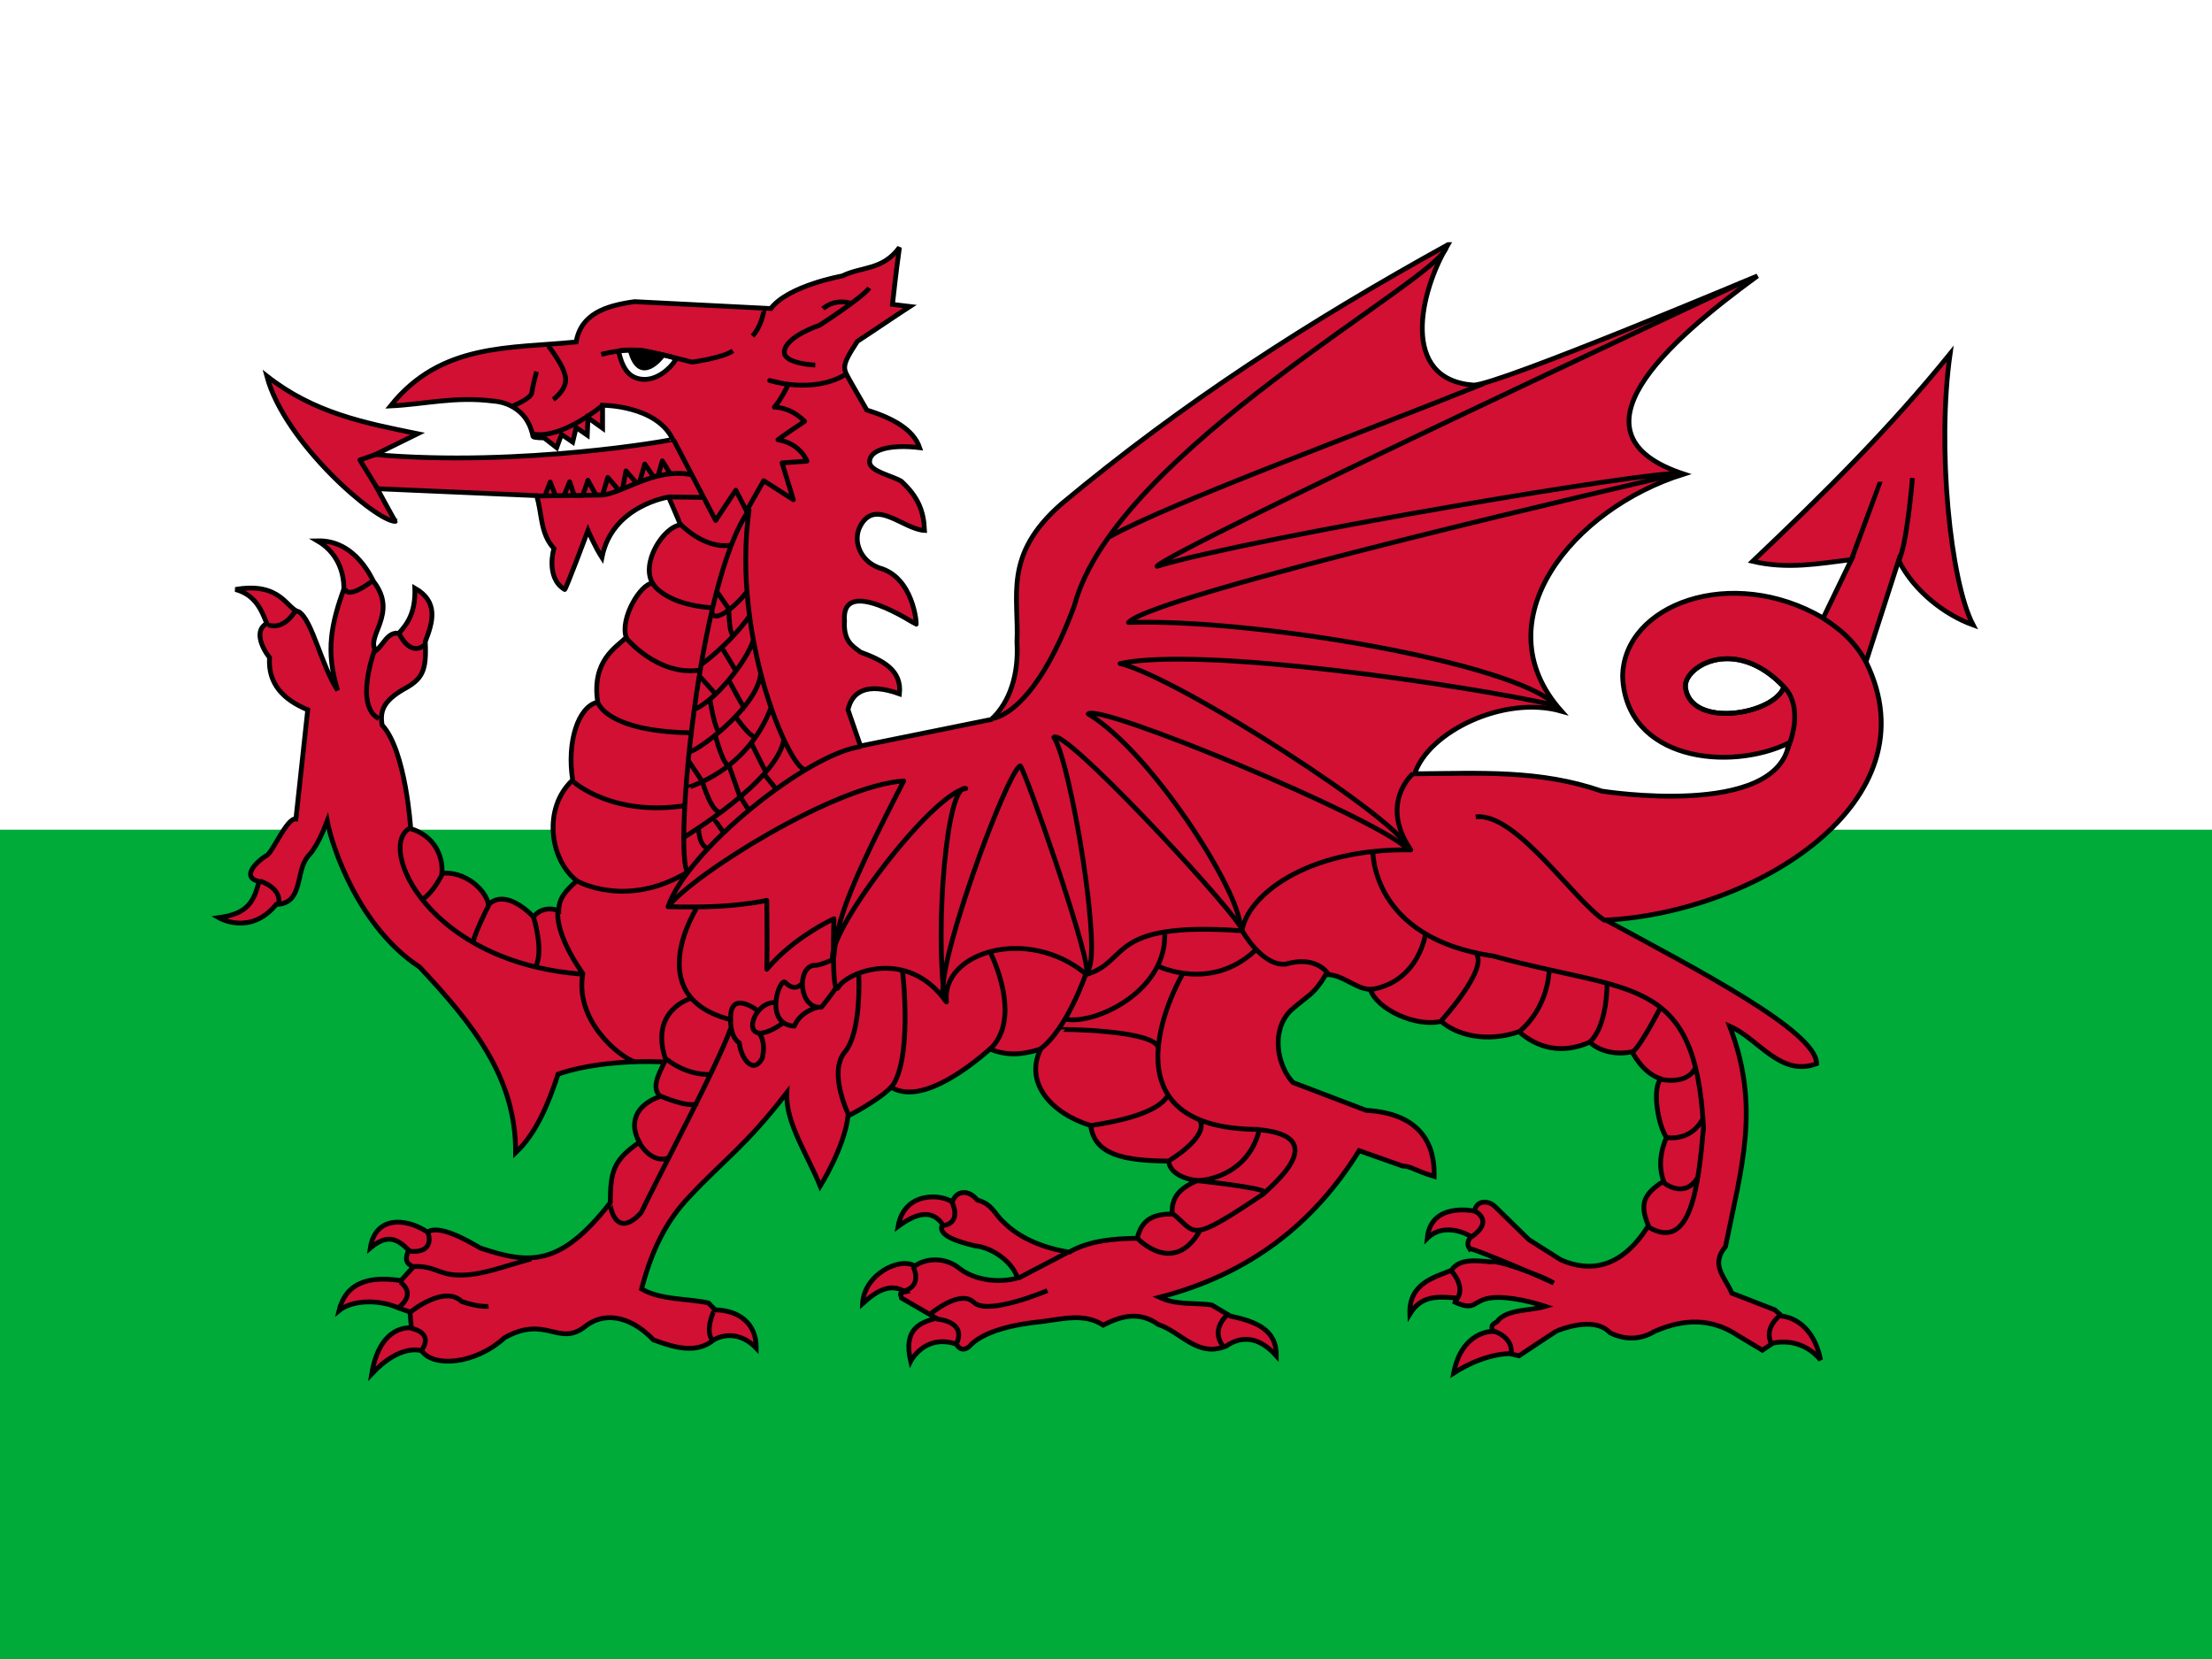
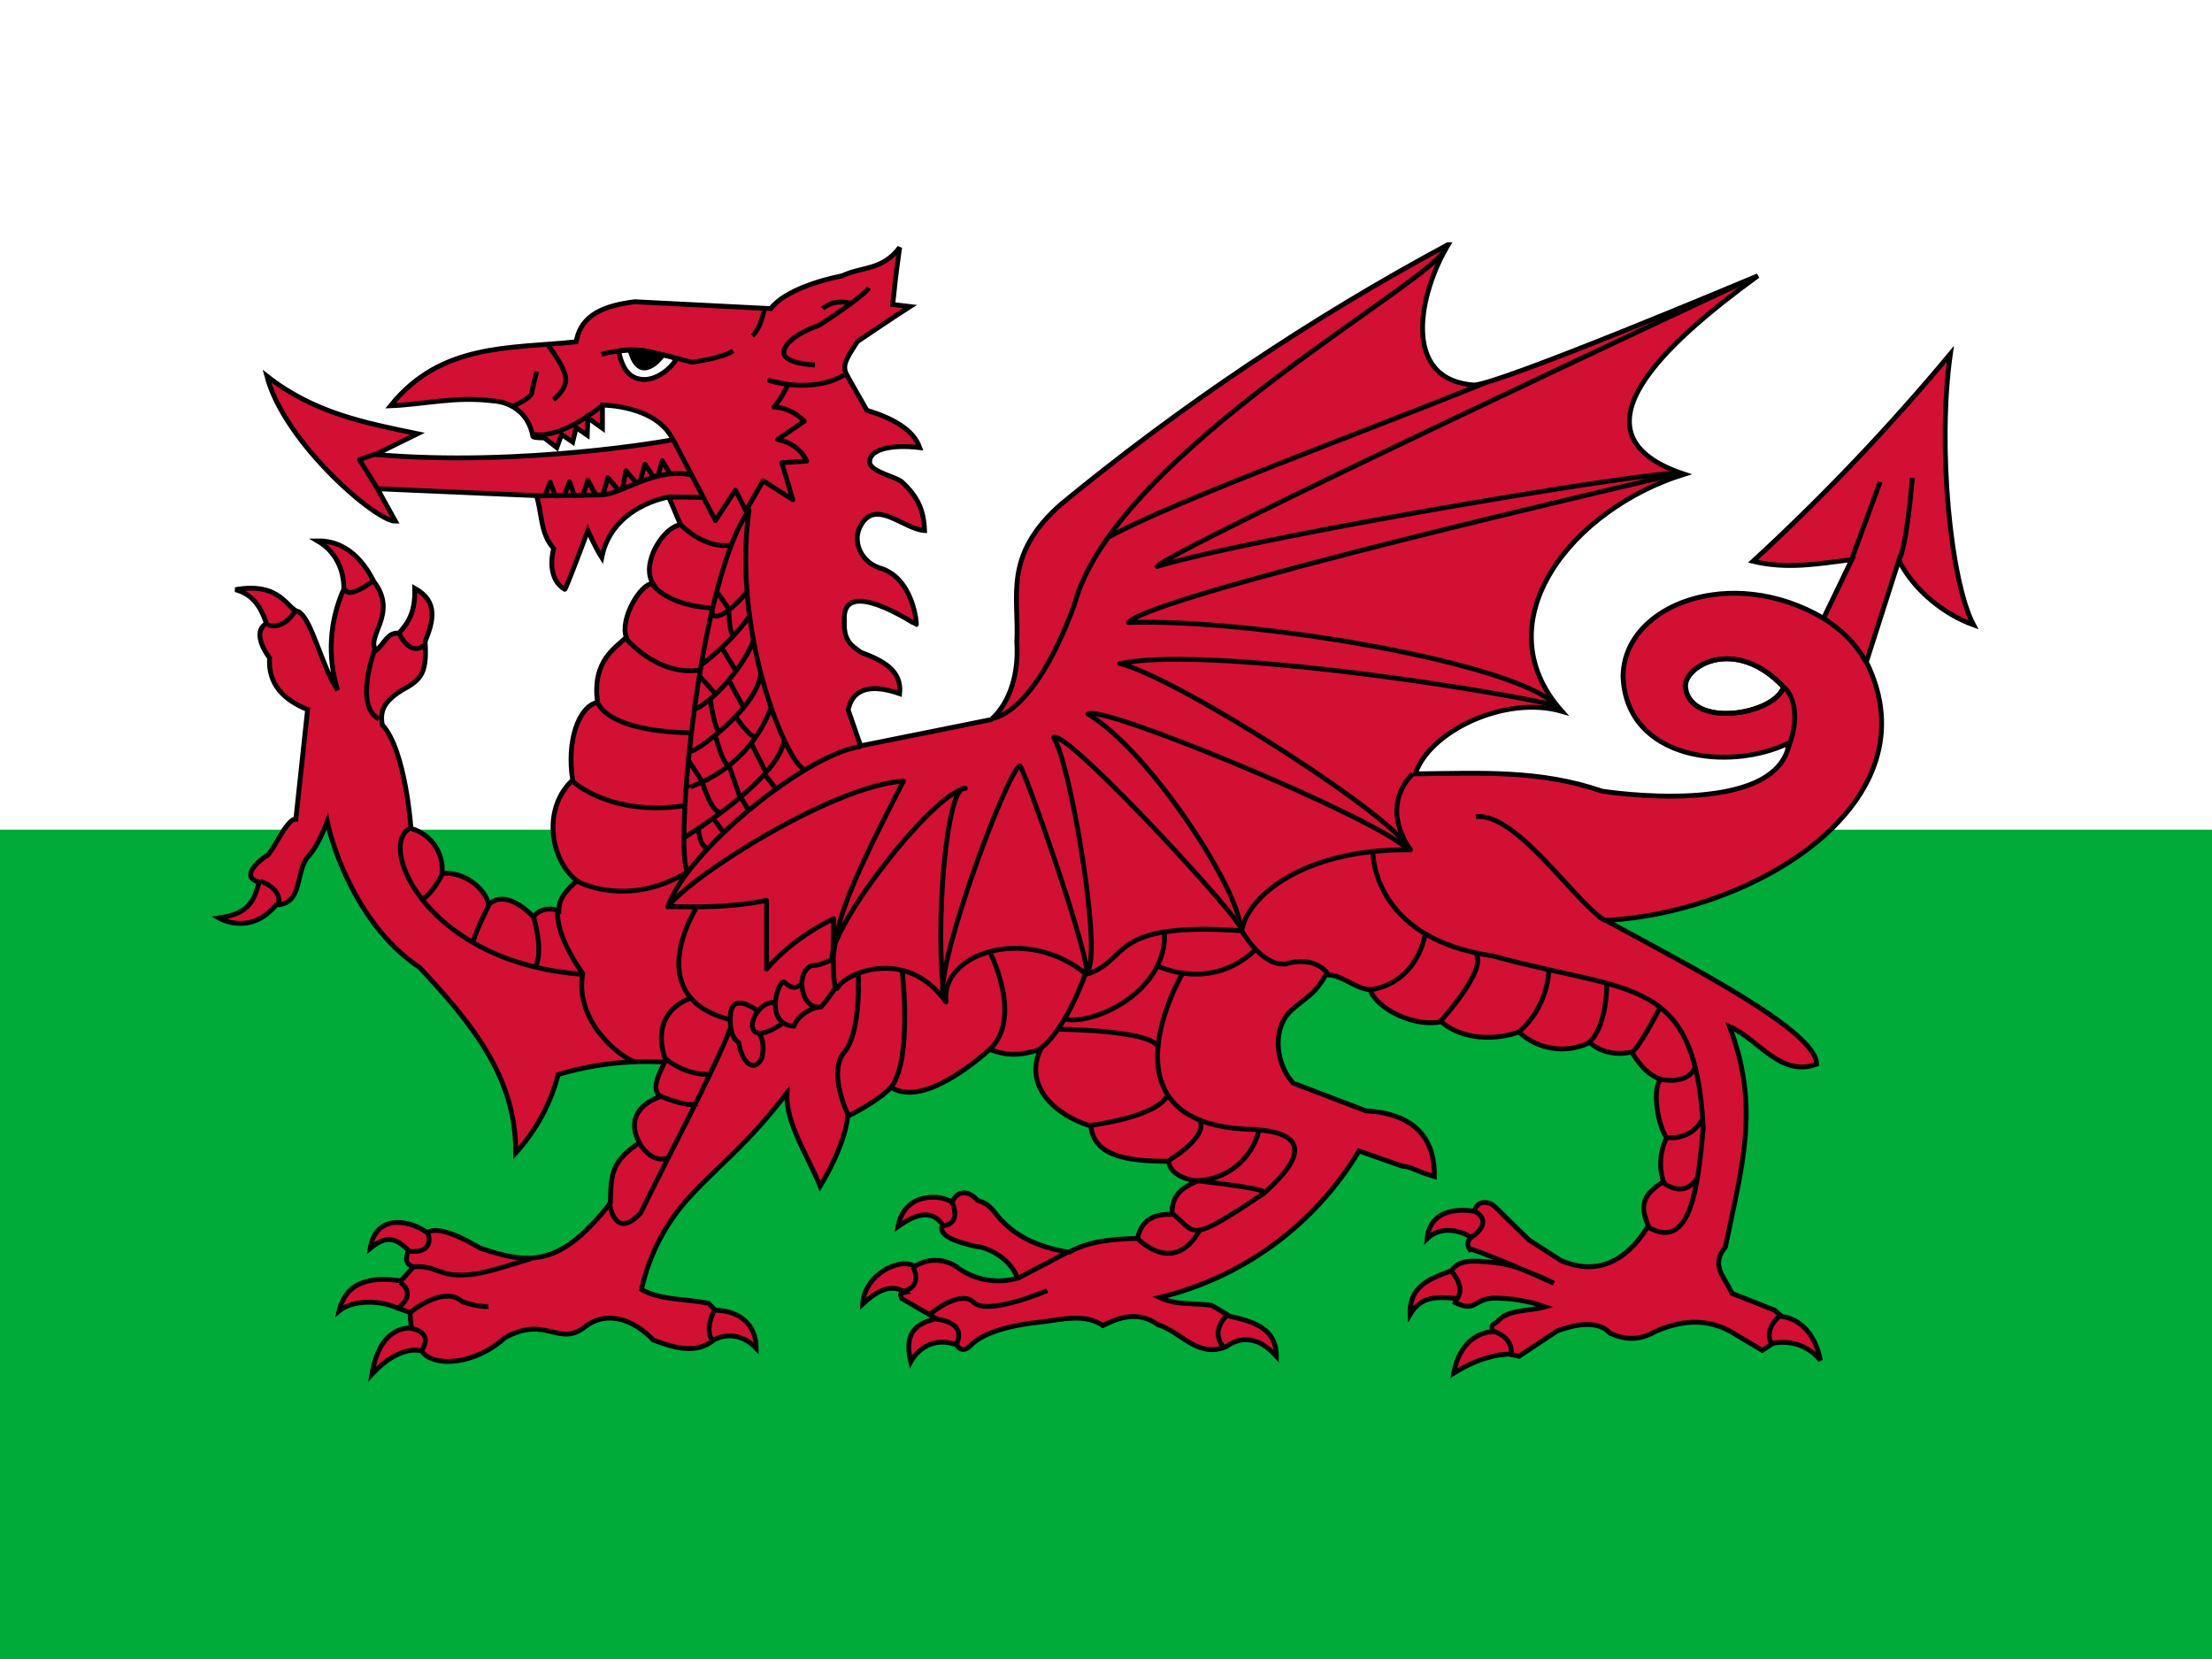
- <svg xmlns="http://www.w3.org/2000/svg" id="flag-icon-css-gb-wls" width="640" height="480">
+ <svg xmlns="http://www.w3.org/2000/svg" id="flag-icon-css-gb-wls" viewBox="0 0 640 480">
  <path fill="#00ab39" d="M0 240h640v240H0z" />
  <path fill="#fff" d="M0 0h640v240H0z" />
-   <g stroke="#000" stroke-width="1.388">
-     <path fill="#d21034" d="M418.916 70.772c-.008.015-.014.033-.024.048.026-.014.047-.034.073-.048h-.05zm-.024.048c-40.283 22.275-76.34 45.452-111.783 74.988-17.01 14.86-12.21 26.704-12.868 40.048.548 8.958-1.936 17.292-7.446 22.314-12.607 2.55-25.226 5.113-37.83 7.663-1.21-3.49-2.408-6.972-3.615-10.46 1.153-5.35 5.577-7.98 14.892-4.625.734-6.88-4.802-9.68-11.277-12.072-2.225-1.732-4.988-3.062-4.627-9.013-1.09-13.468 20.523.964 20.723.964.202 0-.72-13.592-10.65-16.313-5.414-1.916-7.705-7.627-5.638-11.855 4.332-8.644 12.487.676 18.723 1.01-.234-5.64-1.84-9.662-6.7-14.216-2.614-1.61-9.038-2.82-9.204-5.518-.135-3.664 6.022-5.23 14.483-4.217-1.764-5.136-7.454-8.458-15.277-10.868l-4.627-8.05c-2.19-4.054-3.174-4.164 1.903-11.854 4.56-2.95 10.62-7.122 15.18-10.072-1.677-.202-3.358-.402-5.035-.603.67-5.5.747-7.35 2.024-16.482-4.894 6.688-11.007 5.492-16.506 8.242 0 0-15.676 2.783-20.723 9.446-.2 0-39.422-2-39.422-2-8.357 1.164-15.497 3.533-16.89 11.663-19.117 1.93-39.136.223-53.71 18.507 9.922-.47 18.61-2.833 29.758-1.398 0 0 9.5.18 11.47 10.24.2.402 3.23.41 3.23.41 1.206.938 2.405 1.88 3.613 2.82.47-1.275.93-2.56 1.4-3.832l3.228 2.216c.334-1.408.677-2.808 1.012-4.216 1.073.737 2.13 1.48 3.205 2.216.067-1.676.15-3.36.216-5.036l4.218 3.012v-6.626s15.57-.036 20.314 9.855c.202.2-43.694 8.067-86.097 4.433 4.09-2.012 8.175-4.036 12.265-6.048-15.46-3.143-29.996-5.985-43.638-16.7 5.148 19.384 31.754 42.15 37.205 42.05 0 .2-5.23-9.447-5.23-9.447 15.358.67 30.717 1.33 46.073 2 1.677 5.097.935 10.81 5.036 15.302 0 0-2.544 8.424 3.108 11.855.202.402 6.747-17.085 6.747-17.085s2.006 4.705 4.026 7.832c2.926-15.042 19.3-17.494 19.3-17.494s3.423 7.847 3.423 8.05c-5.118.74-11.483 11.17-8.05 16.89-3.43.065-9.524 10.167-7.638 15.687-2.885 2.87-10.07 6.698-8.242 18.723-5.655 1.212-9.003 11.56-7.252 22.53-8.752 8.146-6.603 23.1 1.205 29.156-3.24 2.884-5.237 5.102-5.23 8.65-3.08-1.144-5.92-.187-7.253 1.832-3.776-3.87-9.2-7.262-13.06-3.638-1-4.58-6.964-9.62-13.493-9.036.382-4.83-2.125-10.81-9.037-12.892 0 0-1.4-22.637-8.265-29.976-.673-4.107.393-6.9 6.048-10.265 5.647-3.013 6.847-5.35 6.434-13.88 2.226-5.704 3.917-11.518-3.012-15.47.21 6.782-1.873 10.048-4.626 13.06-3.29-.48-4.44 3.36-6.652 5.036-3.097-4.174 6.532-10.64-.603-19.927-.4-.405-4.98-12.125-16.29-11.857 5.376 3.148 7.65 8.444 7.64 13.88-3.566 10.058-5.377 17.832-1.807 29.373-4.698-7.04-7.363-20.42-11.253-22.747-3.41-.666-5.076-8.73-18.314-6.435 5.712 1.536 7.525 5.897 9.062 9.856-3.502 1.806-1.762 6.57.795 9.856-.486 7.722 4.14 12.234 11.06 15.108-1.14 10.528-2.282 21.038-3.422 31.566-2.748-.35-6.978 10.352-8.65 10.675-2.69 1.674-7.388 6.177-2 7.446-1.6 5.778-3.085 9.26-11.687 10.46 0 0 9.09 5.39 16.626-3.832 8.077-.203 5.42-9.833 9.326-14.073 0-.2 2.216-1.593 5.445-10.072 1.413 7.572 9.182 30.757 26.748 42.265 15.31 16.39 27.894 31.87 27.76 53.71 5.975-5.557 9.543-14.36 12.288-22.746 8.31-2.89 20.197-3.994 30.796-3.518-1.818 3.825-3.853 7.496-1.23 9.976-7.396 2.54-9.017 7.91-6.047 13.277-7.798 5.295-8.31 8.698-8.435 17.494-14.425 18.496-23.324 17.88-37.614 13.085-4.692-2.754-11.955-6.72-15.3-4.627-6.172-4.113-15.046-4.723-16.506 4.627 4.63-3.84 7.396-3.098 11.084.603-.742 1.878-1.362 3.75 1.397 4.82-1.207 1.34-2.406 2.683-3.614 4.023-6.64-1.02-15.57-.963-17.903 8.65 3.412-2.825 10.98-3.488 17.084-.793 1.142.402 2.283.8 3.424 1.204.134 1.543.276 3.085.41 4.627 0 0-9.047-1.396-11.47 13.278 8.48-9.023 14.48-6.65 14.48-6.65 3.27 4.784 15.3 4.064 23.953-3.808 12.154-6.794 15.697 2.97 23.542-3.422 6.504-4.85 14.2-1.625 19.493 4.025 6.103 2.29 12.49 4.173 17.518 0 0 0 6.14-3.918 12.266 2.41.067-7.136-4.99-10.926-11.855-11.06l-2.024-2.025c-6.437-1.342-13.67-.798-19.3-4.024 2.653-10.074 6.52-19.202 14.072-26.963 9.32-9.992 16.182-14.535 27.952-29.832-.455 8.645 6.17 18.257 9.662 27.037 0 0 7.03-11.223 8.05-20.337.2 0 8.807-4.48 12.48-8.29 7.754 4.81 20.392-3.85 28.555-11.01 5.03 1.903 8.85 1.766 14.698 0-4.694 9.552 2.715 18.414 14.482 22.12 1.088 8.433 9.607 10.2 22.53 10.264.545 4.962 8.242 5.637 8.242 5.637-4.865 2.267-7.4 4.54-7.23 9.663-4.985.034-8.76 1.288-10.073 7.036-6.844.117-13.82.642-19.71 4.024-6.305-.978-13.974-3.59-18.917-8.65-2.55-2.147-3.185-5.24-7.638-6.435-2.822-3.335-6.2-2.59-7.253.603-2.918-2.278-13.86-3.337-15.688 7.037 5.108-3.74 9.688-5.164 12.892-.603-1.746 3.166 4.253 4.978 9.446 6.24 3.683.23 10.214 3.584 12.265 9.254-4.75 1.44-11.95.966-16.7-2.627-4.22-3.534-9.924-3.113-13.06-.796-4.348-2.772-14.705 2.462-15.107 10.843 4.362-3.997 8.333-5.93 12.288-3.397-1.968.467-1.22.66-1.012 1.807 3.353 1.945 6.696 3.887 10.05 5.83-4.932 1.302-9.567 3.27-7.423 12.46 0 0 4.017-7.94 13.06-5.013.202-.2 1.248 2.836 3.832.796 3.914-4.454 12.864-6.448 20.723-7.23 6.308-.753 12.605-2.61 18.097.99 4.89-2.517 10.333-4.208 15.903-.194 6.572 2.08 11.37 9.74 19.71 6.24 4.15-2.87 9.246-3.016 14.483 2.82.064-7.358-5.45-9.825-13.277-11.47-1.81-1.074-3.61-2.155-5.42-3.228-5.03-.74-10.08.152-15.11-2.218 26.32-6.804 44.772-21.482 57.76-42.434 4.158 1.476 8.3 2.934 12.458 4.41 2.95.19 3.174 1.214 9.253 3.037.23-8.956-3.615-18.18-19.71-19.11l-21.132-8.047c-4.486-4.73-6.514-14.768-.796-20.723 5.597-4.983 6.573-4.387 10.265-10.458 4.49-.41 8.72 4.217 12.868 4.217 1.97 5.85 13.32 11.022 20.53 9.253 4.517 4 13.114 6.223 22.53 3.012 5.344 4.678 12.306 6.63 20.506 3.012 2.178 2.176 6.774 3.907 12.073 2.82.403 0 2.678 5.813 8.458 7.854-2.52 2.45-.97 13.082 1.615 16.89-1.764 4.09-2.32 8.45-.82 12.676-5.827 3.747-7.014 6.535-4.41 12.868-7.632 12.265-16.763 13.667-25.348 9.88-3.086-1.946-6.167-3.91-9.253-5.857-3.286-3.218-6.57-6.418-9.855-9.637-1.674-1.57-5.137-2.064-5.857 1.398 0 0-12.645-2.82-13.663 7.856 5.242-5.105 12.675-.61 12.675-.41 0 .202-1.77 1.406-.41 3.446.307-.255 9.233 3.33 17.182 6.747 4.318 1.636 5.267 2.148 7.156 3.156a340.807 340.807 0 0 0-7.156-3.157c-4.84-1.835-9.553-3.3-10.94-2.94-4.504-.42-9.28-.98-11.47 2.41-4.84 2.047-12.402 3.687-12.073 12.674 3.27-5.35 7.754-5.125 13.47-4.627-.134.403-.25.802-.385 1.205 6.206 2.827 5.03-.77 10.818-1.3 4.84-.445 11.7 1.288 15.325 2.505-4.56 1.34-10.76.778-13.686 4.024-.537 1.075-2.415.636-1.59 3.206 0 0-8.894-.23-11.278 12.072 9.043-5.79 15.895-5.614 16.096-5.614.2 0 2.82.602 2.82.602s10.86-7.253 11.06-7.253c.2 0 10.515-4.567 15.276.602 4.155 2.043 8.6 2.173 12.892-.41 8.456-3.677 16.37-3.935 24.145 1.23l7.034 4.216c1.006-.67 2.007-1.352 3.013-2.023 0 0 7.964-2.25 13.807 4.843-2.415-12.27-11.18-12.674-11.18-12.674-.672-.604-1.355-1.204-2.025-1.807-4.16-1.61-8.3-3.235-12.46-4.844-1.814-4.493-6.374-8.07-1.83-13.47 4.642-23.076 10.192-40.406 1.205-63.784 8.382 3.62 14.654 14.818 25.156 10.868 0-9.39-34.56-27.215-60.962-41.542 43.253-2.213 95.236-34.142 75.253-74.723 3.153-9.79 6.294-19.583 9.447-29.374 4.45 8.964 13.457 15.795 21.54 18.7-6.662-12.72-10.485-51.61-6.65-78.458-17.428 21.53-36.674 40.638-57.132 60.048 10.063 2.352 18.855.697 28.58-.506-2.75 5.633-5.42 11.283-8.17 16.916-26.582-15.566-57.79-3.884-58.024 16.892.91 24.227 30.865 27.67 48.145 19.228-3.425 22.09-54.193 13.952-54.193 13.952-18.038-6.218-35.17-5.153-54.12-5.012 3.938-12.113 25.8-22.864 42.458-18.12-23.32-26.147 3.296-58.61 35.397-68.603-34.99-11.54-4.86-38.213 21.326-57.325 0 0-75.306 31.692-82.17 31.59-21.42-1.61-15.58-26.962-7.42-40.602zm-236.36 30.434c1.752.01 3.812.18 5.444.578 3.396.828 7.53 1.302 7.47 2.314-1.57 2.63-5.433 5.805-9.228 5.614-3.795-.19-5.99-2.466-7.253-8.17.388-.21 1.813-.345 3.566-.336zm316.987 89.35c4.936-.068 10.85 2.02 16.625 8.144-2.776 7.997-26.866 12.103-28.48.265-.49-3.58 4.638-8.312 11.854-8.41z" />
-     <path fill="none" stroke-linejoin="round" d="M207.406 171.15l3.653 5.313m-.167.168s0 7.14 1.494 7.308m-3.32 3.818c.165.167 3.82 6.31 3.82 6.31m-10.463 1.66c.165 0 4.65 5.15 4.65 5.15m3.895-3.995c0 .167 4.24 8.147 4.573 8.147m-10.13-2.657s1.495 9.63 2.823 9.3m-9.1 8.35l4.285 6.43m3.654-13.286s2.325 9.133 4.15 8.302m1.824-13.786c.166.166 4.322 6.15 5.483 5.318m-.994 2.324l3.985 7.972m-10.627-1.828c.166.333 3.32 9.467 3.32 9.467m-10.96-4.65s2.99 10.13 5.648 8.468m-6.808 4.984s.166 5.314 2.823 5.645m1.827-8.303c0 .166 2.657 3.82 2.657 3.82m4.932-10.14l2.207 3.497m4.815-9.963l3.322 4.15m-18.732-51.767c.166 4.484 7.277-1.58 10.1-5.4m-13.123 20.967s7.805-5.48 13.784-13.783m-16.276 26.9c5.48-1.495 15.564-13.69 17.556-20.166m-18.718 32.287c1.496.665 20.33-12.9 20.83-22.864m-21.327 33.327c0-.165 17.22-4.39 24.36-23.32m-25.284 37.65s27.495-16.488 28.99-28.61m185.653 56.294s-1.773 14.228-16.055 16.387m20.538 9.02c.166-.166 13.617-14.945 10.13-19.43m21.09 5.15s-.166 10.295-8.636 17.435m25.408-14.447s.333 12.454-4.982 17.436m20.425-9.965s-5.958 11.663-8.117 12.826m7.86 7.845s7.84 1.954 10.33-3.194m-8.298 20.113s7.248 1.31 10.57-5.665m-11.347 18.725s5.866 4.928 9.85-1.547m-94.032-94.412s-.665 25.242 34.872 30.39c39.69 10.96 58.453 5.147 60.78 49.652-1.495 16.938-3.6 36.07-15.888 28.762m-117.452-85.552s5.647 10.13 12.455 9.465c8.967-2.656 12.288 2.824 12.288 2.824m-48.987-2.16s14.947 7.308 27.732-4.483m-26.07-5.977c1.327 17.437-20.095 27.4-28.565 25.74m29.58 41.076c.166 0 11.604-6.867 9.28-11.684m-32.05 1.496c.33-.334 19.262-2.16 22.75-8.97m-31.552-18.93c0-.166 26.868.074 28.694 5.055m7.01-20.997s-26.24 44.837 22.25 44.837m-49.984-45.502s-5.647 16.774-13.618 22.42m-14.28-28.23s9.743 18.852-.055 28.15M261.06 280.78c.166.332 3.155 26.736-3.488 34.208m-9.132-33.378s.996 16.772-3.985 22.75c-4.983 5.98 1.166 18.396 1.166 18.396m-60.53 8.063s3.567 6.256 8.55 4.097m-2.492-17.768s7.97 3.487 10.628 2.158m-1.993-30.39s-11.79 3.322-7.306 17.27c6.807 5.482 13.45 4.65 13.45 4.65M176.534 348.2c-.165 0 1.33 10.96 8.968 2.656 5.314-11.125 22.086-42.512 25.906-53.306m7.804-5.147s-8.137-6.31-7.804 2.49c-.167 5.48 2.49 6.808 2.49 6.808.332 3.987 3.82 9.632 6.642 4.485 1.163-4.982-.83-7.14-.83-7.14m4.65-8.968c-7.307-.5-11.292 15.61 2.824 5.482M232 284.596s-1.827 2.492-4.65-.166c-1.496-2.655-6.808 11.96 2.49 12.456 1.66-4.318 6.81-5.48 6.81-5.48m4.318-13.783s-4.153 1.992-5.647 1.66c-4.98 1.163-3.985 12.788 2.325 12.123 2.158-2.49 4.484-5.978 4.484-5.978m-40.32-23.002c-.168 0-16.48 25.653 9.093 32.46m197.945-71.073s-9.964 8.47-.664 22.086c-30.89-.5-47.493 13.782-48.822 23.413-39.357-2.822-32.216 8.802-45.003 12.62-17.105-14.28-42.18-6.31-40.52 7.972-11.46-16.108-29.06-8.303-31.22-4.318-2.158 3.986-1.328-19.76-1.328-19.76s-11.458 5.147-19.43 14.613c.167-6.31 0-16.607 0-19.928-9.576 1.937-18.82 2.047-28.73 1.827m-25.904-7.308s14.28 7.97 31.884-2.823m-33.047-25.906s11.127 9.962 32.05 6.808m-25.074-29.725s2.49 8.137 26.405 8.635m-18.306-27.454s9.005 11.014 21.127 9.354m-13.45-25.076s3.487 5.978 16.772 6.974m-8.97-24.41s6.976 7.638 14.947 6.31m26.55-68.394s3.088-3.088 8.236-1.544m-10.466 17.845s-9.61-.344-8.924-4.118c.688-4.29 10.125-7.38 10.125-7.38s12.524-8.063 14.412-10.81m-56.622 43.926l12.183 23.336 5.834-8.75 3.09 6.004 4.975-8.75 8.578 5.49-3.26-10.638 7.206-.515s-1.888-5.147-8.408-6.177c1.716-1.372 7.72-5.32 7.72-5.32s-3.43-3.945-8.75-4.117c1.717-1.888 4.12-6.52 3.947-6.52-.17 0-5.32-1.202-5.32-1.202s12.184 3.946 21.62-1.544m-23.325-18.867c.17.172-.687 4.805-3.26 7.55m-43.754 5.32s7.537-2.075 13.177-.9c5.587 1.15 13.077 3.13 13.077 3.13s8.92-1.2 11.84-3.26m-56.796 6.005s-1.028 3.603-1.37 6.006c0 1.715-5.493 3.946-5.493 3.946m10.297-17.33s4.804 6.005 4.975 9.436c.17 3.432-3.604 6.006-3.604 6.006m-50.96 25.566l-4.976-8.064 4.46-1.544m90.372 120.844c-3.985-5.148 2.99-84.195 17.77-104.783-5.15 37.198 11.955 75.226 16.273 75.06m-78.96-97.15s6.726 2.575 20.675-8.47m18.848 26.74l10.004.124m300.33-62.08s-166.7 77.894-169.13 82.02c28.15-8.495 147.532-28.392 150.447-26.694-7.038 1.7-151.905 34.942-158.698 42.95 36.155-1.213 111.87 11.648 123.75 24.023-25.72-5.824-102.646-17.23-126.18-12.134 17.23 4.126 83.232 46.833 83.232 53.627-9.95-9.463-89.3-42.222-92.453-39.067 18.198 10.92 43.922 51.442 43.92 61.392-5.338-8.493-51.2-57.753-53.87-54.6 4.855 6.797 14.472 64.944 9.555 67.64 0-7.038-17.804-57.932-19.26-59.388-3.64.97-26.334 62.094-21.838 67.778-2.91-20.382.484-62.924 6.065-61.226-9.947 1.456-41.698 43.32-38.302 49.87.97-10.433 2.39-17.353 20.346-52.054-19.898 1.212-61.148 27.178-68.187 36.4 5.58-16.5 40.524-44.408 55.81-46.35m71.956-60.72c17.62-9.777 72.065-29.73 108.383-44.37m-142.582 96.987s12.01-.17 24.022-32.772c11.836-44.607 105.692-94.365 107.58-103.634M128.018 252.767s-2.788 5.94-6.22 7.656m19.682 1.345s-3.724 7.233-4.582 10.665m17.465-7.128s3.124 9.873.55 14.506m-36.425-40.137c-9.437 5.32 5.37 38.935 50.152 42.195m-7.207-18.186s-1.2 6.005 7.207 18.016c-2.402 13.383 10.174 23.9 15.15 25.616m-25.96-164.25c0-.17 1.37-3.602 1.37-3.602l1.53 3.967 2.463-.063 1.625-3.977 1.334 3.992h2.446l1.51-4.433 2.28 4.196 1.936.098 1.525-5.112 3.143 3.662 1.142-.442.98-5.113 3.104 3.575.89-.523 1.44-5.04 2.58 3.748 1.3-.423 1.205-4.236 2.398 3.894m-38.965 6.283l18.717-.278c5.956-.09 15.763-8.344 26.745-5.77m-84.912 46.09s3.088 6.693 7.378 2.918m-14.584 1.545s-6.006 16.128 1.2 19.902m-9.78-37.748s0 3.775 7.893-2.058m-32.442 86.815s6.35 1.888 5.32 6.692m-2.92-80.817s3.945 1.887 7.72-3.946m34.145 189.602c6.177-.343 7.507 2.446 13.126 2.446 6.474.197 12.783-2.446 21.02-4.677m53.018 14.93c-.172 0-2.917 5.832-.515 8.748m-87.51-8.235s9.78-8.065 14.928-3.088c4.977 1.716 7.72 1.372 7.72 1.372m-17.495-21.274s2.402 6.176-5.663 5.32m-2.402 8.92s5.147 3.262-.686 7.55m3.774 5.835s7.034 1.03 2.916 6.69m224.316-49.437s19.104 1.977 19.983 3.405c2.195-2.306 19.254-16.124-1.717-18.1-3.512 14.385-17.938 14.916-18.267 14.696zm-6.807 9.552c7.135 5.71 4.21 9.13 26.61-5.91m-36.823 13.048s10.54 11.31 18.226-2.416m-38.32 6.478l-14.272 7.466m-25.692 10.542s8.674-7.467 12.736-3.514c4.062 3.952 21.3-3.403 21.3-3.403m-27.56-25.475s2.967 5.928-2.744 6.697m-8.563 11.86s3.008 5.574-2.812 7.11m9.51 8.04s9.003.44 5.82 7.247m78.395-8.455s-4.94 4.172-1.317 8.895m73.015-38.87s5.71 2.745-1.098 7.467m-5.71 9.882s4.282 4.5 1.428 8.233m10.54 9.003s5.93 1.647 5.27 6.588m77.734-10.98s-4.94 3.623-2.306 8.345M426.96 236.346c11.858-1.427 28.875 24.924 37.55 30.085m51.87-67.412s6.008 5.243.723 17.893m10.414-38.065c1.67 1.3 8.126 4.745 12.39 12.72m4.096-52.17c0 .108-8.344 22.507-8.344 22.507m17.676-23.606s-1.647 19.98-4.062 24.044m-33.124 36.413c-2.776 7.997-26.864 12.09-28.48.25-.822-6.026 14.268-15.322 28.48-.25z" />
-     <path stroke-linejoin="round" d="M182.346 101.32l9.268 1.715s-6.523 8.75-9.268-1.716z" />
+   <g stroke="#000" stroke-width="1.4">
+     <path fill="#d21034" d="M419 70.8h-.1zm-.1 0a693.8 693.8 0 0 0-111.8 75c-17 14.9-12.2 26.7-12.9 40 .6 9-1.9 17.4-7.4 22.4l-37.8 7.6-3.6-10.4c1.1-5.4 5.5-8 14.9-4.7.7-6.8-4.9-9.6-11.3-12-2.3-1.8-5-3-4.7-9-1-13.5 20.6 1 20.8 1 .2 0-.8-13.7-10.7-16.4-5.4-1.9-7.7-7.6-5.6-11.8 4.3-8.7 12.5.6 18.7 1-.2-5.7-1.8-9.7-6.7-14.2-2.6-1.7-9-2.9-9.2-5.6-.1-3.6 6-5.2 14.5-4.2-1.8-5.1-7.5-8.4-15.3-10.8l-4.6-8.1c-2.2-4-3.2-4.2 1.9-11.8 4.5-3 10.6-7.2 15.2-10.1l-5-.6c.6-5.5.7-7.4 2-16.5-5 6.7-11 5.5-16.6 8.2 0 0-15.6 2.8-20.7 9.5l-39.4-2c-8.4 1.1-15.5 3.5-16.9 11.6-19.1 2-39.1.3-53.7 18.5 10-.4 18.6-2.8 29.8-1.4 0 0 9.5.2 11.4 10.3.2.4 3.3.4 3.3.4l3.6 2.8 1.4-3.8 3.2 2.2 1-4.2 3.2 2.2.2-5 4.2 3v-6.7s15.6 0 20.4 10c.2.1-43.7 8-86.1 4.3l12.2-6c-15.4-3.2-30-6-43.6-16.7 5.1 19.4 31.7 42.1 37.2 42l-5.2-9.4 46 2c1.7 5.1 1 10.8 5 15.3 0 0-2.5 8.4 3.2 11.8.2.4 6.7-17 6.7-17s2 4.7 4 7.8c3-15 19.4-17.5 19.4-17.5l3.4 8c-5.1.8-11.5 11.2-8 17-3.5 0-9.6 10.1-7.7 15.6-2.9 2.9-10 6.7-8.3 18.8-5.6 1.2-9 11.5-7.2 22.5-8.8 8.1-6.6 23 1.2 29.1-3.2 3-5.2 5.1-5.2 8.7-3.1-1.1-6-.2-7.3 1.8-3.8-3.9-9.2-7.2-13-3.6-1-4.6-7-9.6-13.5-9a12.3 12.3 0 0 0-9-13s-1.5-22.6-8.3-30c-.7-4 .4-6.8 6-10.2 5.7-3 6.9-5.3 6.4-13.9 2.3-5.7 4-11.5-3-15.4.2 6.8-1.8 10-4.6 13-3.3-.4-4.4 3.4-6.6 5-3.1-4.1 6.5-10.6-.6-19.9-.4-.4-5-12-16.3-11.8 5.3 3.1 7.6 8.4 7.6 13.9a41.3 41.3 0 0 0-1.8 29.3c-4.7-7-7.4-20.4-11.3-22.7-3.4-.7-5-8.7-18.3-6.4 5.7 1.5 7.6 5.9 9 9.8-3.4 1.8-1.7 6.6.9 9.9-.5 7.7 4.1 12.2 11 15L85.6 237c-2.7-.3-7 10.4-8.6 10.7-2.7 1.7-7.4 6.2-2 7.5-1.6 5.7-3.1 9.2-11.7 10.4 0 0 9 5.4 16.6-3.8 8-.2 5.4-9.8 9.3-14 0-.3 2.3-1.7 5.5-10.2 1.4 7.6 9.2 30.8 26.7 42.3 15.3 16.4 28 31.9 27.8 53.7a54 54 0 0 0 12.3-22.7 89 89 0 0 1 30.8-3.6c-1.8 3.9-3.9 7.6-1.3 10-7.4 2.6-9 8-6 13.3-7.8 5.3-8.3 8.7-8.4 17.5-14.5 18.5-23.4 17.9-37.7 13-4.6-2.7-12-6.6-15.3-4.5-6.1-4.2-15-4.8-16.5 4.6 4.7-3.9 7.4-3.1 11.1.6-.7 1.9-1.3 3.7 1.4 4.8l-3.6 4c-6.6-1-15.6-1-17.9 8.7 3.4-2.9 11-3.5 17-.8l3.5 1.2.4 4.6s-9-1.4-11.4 13.3c8.4-9 14.4-6.7 14.4-6.7 3.3 4.8 15.3 4.1 24-3.8 12.1-6.8 15.7 3 23.5-3.4 6.5-4.8 14.2-1.6 19.5 4 6.1 2.3 12.5 4.2 17.5 0 0 0 6.2-3.9 12.3 2.4 0-7-5-10.9-11.8-11l-2-2c-6.5-1.4-13.7-.8-19.4-4a58 58 0 0 1 14.1-27c9.3-10 16.2-14.6 28-29.9-.5 8.7 6.1 18.3 9.6 27 0 0 7-11.1 8-20.3.3 0 8.9-4.4 12.5-8.3 7.8 4.9 20.4-3.8 28.6-11 5 2 8.9 1.8 14.7 0-4.7 9.6 2.7 18.5 14.5 22.2 1 8.4 9.6 10.2 22.5 10.2.6 5 8.3 5.7 8.3 5.7-5 2.2-7.4 4.5-7.3 9.6-5 0-8.7 1.3-10 7-6.9.2-13.9.7-19.8 4-6.3-.9-14-3.5-18.9-8.6-2.5-2.1-3.2-5.2-7.6-6.4-2.8-3.3-6.2-2.6-7.3.6-2.9-2.3-13.8-3.3-15.7 7 5.2-3.7 9.7-5.1 13-.5-1.8 3.1 4.2 5 9.4 6.2 3.7.2 10.2 3.6 12.2 9.2a20 20 0 0 1-16.7-2.6 11 11 0 0 0-13-.8c-4.4-2.8-14.7 2.5-15.1 10.9 4.3-4 8.3-6 12.3-3.4-2 .4-1.3.6-1 1.8l10 5.8c-5 1.3-9.6 3.3-7.4 12.5 0 0 4-8 13-5 .2-.3 1.3 2.8 3.9.7 3.9-4.4 12.8-6.4 20.7-7.2 6.3-.7 12.6-2.6 18 1 5-2.5 10.4-4.2 16-.2 6.6 2 11.4 9.8 19.7 6.3 4.2-3 9.3-3 14.5 2.8 0-7.4-5.5-9.9-13.3-11.5l-5.4-3.2c-5-.8-10 .1-15.1-2.3a92.3 92.3 0 0 0 57.7-42.4l12.5 4.4c3 .2 3.2 1.2 9.3 3 .2-8.9-3.7-18.1-19.8-19l-21-8c-4.6-4.8-6.6-14.9-.9-20.8 5.6-5 6.6-4.4 10.3-10.5 4.5-.4 8.7 4.2 12.8 4.2 2 5.9 13.4 11 20.6 9.3 4.5 4 13 6.2 22.5 3a18.2 18.2 0 0 0 20.5 3c2.2 2.2 6.8 4 12 2.8.5 0 2.8 5.8 8.5 7.9-2.5 2.4-1 13 1.7 16.9a17 17 0 0 0-.9 12.7c-5.8 3.7-7 6.5-4.4 12.8-7.6 12.3-16.7 13.7-25.3 10l-9.3-6-9.8-9.6c-1.7-1.6-5.2-2-5.9 1.4 0 0-12.6-2.8-13.7 7.9 5.3-5.1 12.7-.6 12.7-.4s-1.8 1.4-.4 3.4c.3-.3 9.3 3.3 17.2 6.7 4.3 1.7 5.3 2.2 7.2 3.2a340.8 340.8 0 0 0-7.2-3.2 32.8 32.8 0 0 0-11-2.9c-4.4-.4-9.2-1-11.4 2.4-4.8 2-12.4 3.7-12 12.7 3.2-5.4 7.7-5.1 13.4-4.6l-.4 1.2c6.2 2.8 5-.8 10.8-1.3a44 44 0 0 1 15.3 2.5c-4.5 1.3-10.7.7-13.6 4-.6 1-2.5.6-1.6 3.2 0 0-9-.2-11.3 12 9-5.7 15.9-5.5 16-5.5l2.9.6 11-7.3c.3 0 10.6-4.6 15.3.6 4.2 2 8.6 2.2 13-.4 8.4-3.7 16.3-4 24 1.2l7.1 4.2 3-2s8-2.2 13.8 4.9c-2.4-12.3-11.2-12.7-11.2-12.7l-2-1.8-12.4-4.9c-1.9-4.5-6.4-8-1.9-13.4 4.7-23.1 10.2-40.4 1.2-63.8 8.4 3.6 14.7 14.8 25.2 10.9 0-9.4-34.6-27.3-61-41.6C508 264 560 232.1 540 191.5l9.4-29.4c4.5 9 13.5 15.8 21.6 18.7-6.7-12.7-10.5-51.6-6.7-78.4a627 627 0 0 1-57.1 60c10 2.4 18.9.7 28.6-.5l-8.2 17c-26.6-15.7-57.8-4-58 16.8.9 24.2 30.8 27.7 48.1 19.2-3.4 22.1-54.2 14-54.2 14-18-6.2-35.1-5.2-54-5 3.9-12.1 25.7-22.9 42.4-18.1-23.3-26.2 3.3-58.7 35.4-68.6-35-11.6-4.9-38.3 21.3-57.4 0 0-75.3 31.7-82.2 31.6-21.4-1.6-15.6-27-7.4-40.6zm-236.4 30.4c1.8 0 3.8.2 5.5.6 3.4.9 7.5 1.3 7.5 2.4-1.6 2.6-5.5 5.7-9.3 5.6-3.8-.2-6-2.5-7.2-8.2.4-.2 1.8-.4 3.5-.4zm317 89.4c5 0 10.9 2 16.6 8.2-2.7 8-26.8 12-28.4.2-.5-3.6 4.6-8.3 11.8-8.4z" />
+     <path fill="none" stroke-linejoin="round" d="M207.4 171.2l3.7 5.3m-.2.1s0 7.2 1.5 7.3m-3.3 3.9l3.8 6.3m-10.5 1.6c.2 0 4.7 5.2 4.7 5.2m3.9-4c0 .2 4.2 8.1 4.5 8.1m-10-2.6s1.4 9.6 2.7 9.3m-9 8.3l4.2 6.5m3.7-13.3s2.3 9.1 4.1 8.3m1.9-13.8c.1.2 4.3 6.1 5.4 5.3m-1 2.3l4 8m-10.6-1.8l3.3 9.4m-11-4.6s3 10.1 5.7 8.5m-6.8 5s.2 5.3 2.8 5.6m1.8-8.3c0 .2 2.7 3.8 2.7 3.8m5-10.1l2.1 3.5m4.9-10l3.3 4.1M206 176.7c.1 4.5 7.2-1.6 10-5.4m-13 21s7.7-5.5 13.7-13.8m-16.3 26.9c5.5-1.5 15.6-13.7 17.6-20.2m-18.7 32.3c1.5.7 20.3-13 20.8-22.9M198.8 228c0-.1 17.2-4.4 24.3-23.3M198 242.3s27.5-16.5 29-28.6M412.4 270s-1.8 14.2-16 16.4m20.5 9c.1-.2 13.6-15 10.1-19.5m21.1 5.2s-.2 10.3-8.6 17.4m25.4-14.4s.3 12.4-5 17.4m20.4-10s-6 11.7-8.1 12.9m7.9 7.8s7.8 2 10.3-3.2m-8.3 20.1s7.2 1.3 10.6-5.6m-11.4 18.7s5.9 5 9.9-1.6m-94-94.4s-.7 25.3 34.8 30.4c39.7 11 58.5 5.2 60.8 49.7-1.5 17-3.6 36-16 28.7m-117.4-85.5s5.7 10.1 12.5 9.4c9-2.6 12.3 2.9 12.3 2.9m-49-2.2s15 7.3 27.7-4.5m-26-6c1.3 17.5-20.1 27.5-28.6 25.8m29.6 41c.1 0 11.6-6.8 9.3-11.6m-32.1 1.5c.3-.4 19.3-2.2 22.8-9m-31.6-19s26.9.2 28.7 5.1m7-21s-26.2 44.9 22.2 44.9m-50-45.5s-5.6 16.7-13.6 22.4m-14.2-28.2s9.7 18.8 0 28.1M261 280.8c.1.3 3.1 26.7-3.5 34.2m-9.2-33.4s1 16.8-4 22.8 1.2 18.4 1.2 18.4m-60.5 8s3.6 6.3 8.5 4.1m-2.5-17.8s8 3.5 10.7 2.2m-2-30.4s-11.8 3.3-7.3 17.3c6.8 5.5 13.4 4.6 13.4 4.6m-29.4 37.4c-.1 0 1.4 11 9 2.7 5.3-11.2 22-42.6 25.9-53.4m7.8-5.1s-8.1-6.3-7.8 2.5c-.2 5.5 2.5 6.8 2.5 6.8.3 4 3.8 9.6 6.6 4.5 1.2-5-.8-7.2-.8-7.2m4.7-9c-7.3-.4-11.3 15.7 2.8 5.6m4.8-11s-1.8 2.5-4.7-.2c-1.5-2.6-6.8 12 2.5 12.5 1.7-4.3 6.8-5.5 6.8-5.5m4.4-13.8s-4.2 2-5.7 1.7c-5 1.1-4 12.8 2.3 12.1 2.2-2.5 4.5-6 4.5-6m-40.3-23c-.2 0-16.5 25.7 9.1 32.5m198-71s-10 8.4-.7 22c-31-.5-47.5 13.8-48.8 23.4-39.4-2.8-32.2 8.8-45 12.6-17.1-14.3-42.2-6.3-40.6 8-11.4-16.1-29-8.3-31.2-4.3-2.1 4-1.3-19.8-1.3-19.8s-11.5 5.2-19.4 14.6v-19.9c-9.6 2-18.9 2-28.8 1.8m-25.9-7.3s14.3 8 32-2.8M166 226.3s11 10 32 6.8m-25-29.7s2.4 8.1 26.3 8.6M181 184.6s9 11 21.2 9.3m-13.5-25s3.5 6 16.8 7m-9-24.5s7 7.6 15 6.3M238 89.3s3.1-3 8.3-1.5m-10.5 17.8s-9.6-.3-9-4c.8-4.4 10.2-7.5 10.2-7.5s12.5-8 14.4-10.8m-56.6 44l12.2 23.3 5.8-8.8 3 6 5-8.7 8.6 5.5-3.2-10.7 7.2-.5s-2-5.1-8.4-6.2c1.7-1.3 7.7-5.3 7.7-5.3s-3.4-4-8.8-4.1c1.8-1.9 4.2-6.5 4-6.5l-5.3-1.2s12.2 4 21.6-1.6M221 89.7c.1.1-.7 4.8-3.3 7.5m-43.7 5.3s7.5-2 13.1-.9c5.6 1.2 13.1 3.2 13.1 3.2s9-1.2 11.9-3.3m-56.8 6s-1 3.6-1.4 6c0 1.7-5.5 4-5.5 4m10.3-17.4s4.8 6 5 9.5c.1 3.4-3.6 6-3.6 6M109 141l-5-8 4.5-1.6m90.5 121c-4-5.2 3-84.2 17.7-104.8-5.1 37.2 12 75.2 16.3 75m-79-97s6.8 2.5 20.7-8.6m18.9 26.8l10 .1m300.3-62s-166.7 77.8-169.1 82c28.1-8.6 147.5-28.5 150.4-26.8-7 1.7-151.9 35-158.7 43 36.2-1.2 111.9 11.6 123.8 24C424.5 198.3 347.6 187 324 192c17.2 4.1 83.2 46.8 83.2 53.6-10-9.5-89.3-42.2-92.4-39 18.2 10.9 43.9 51.4 43.9 61.3-5.3-8.4-51.2-57.7-53.9-54.5 4.9 6.7 14.5 64.9 9.6 67.6 0-7-17.8-58-19.3-59.4-3.6 1-26.3 62-21.8 67.8-3-20.4.5-63 6-61.3-10 1.5-41.7 43.4-38.3 50 1-10.5 2.4-17.4 20.4-52.1-20 1.2-61.2 27.1-68.2 36.4 5.6-16.5 40.5-44.4 55.8-46.4m72-60.7c17.6-9.8 72-29.7 108.4-44.4m-142.6 97s12-.2 24-32.8c11.8-44.6 105.7-94.3 107.6-103.6M128 252.8s-2.8 6-6.2 7.6m19.7 1.4s-3.7 7.2-4.6 10.6m17.5-7s3 9.8.5 14.4m-36.4-40.1c-9.4 5.3 5.4 39 50.1 42.2m-7.2-18.2s-1.2 6 7.2 18c-2.4 13.4 10.2 23.9 15.2 25.6m-26-164.2l1.4-3.6 1.5 4 2.5-.1 1.6-4 1.4 4h2.4l1.5-4.4 2.3 4.2h2l1.5-5 3 3.6 1.2-.4 1-5.2 3.1 3.6 1-.5 1.4-5 2.5 3.7 1.3-.4 1.2-4.3 2.4 4m-39 6.2l18.8-.3c6 0 15.8-8.3 26.7-5.7m-84.9 46s3.1 6.8 7.4 3m-14.6 1.5s-6 16.2 1.2 20m-9.8-37.8s0 3.8 8-2m-32.5 86.7s6.3 2 5.3 6.7m-3-80.8s4 1.9 7.8-4m34.2 189.7c6.1-.4 7.5 2.4 13 2.4 6.6.2 12.9-2.4 21-4.7m53.1 15c-.2 0-3 5.8-.5 8.7m-87.5-8.2s9.8-8 15-3.1c4.9 1.7 7.6 1.4 7.6 1.4m-17.5-21.3s2.4 6.2-5.6 5.3m-2.4 9s5.1 3.2-.7 7.5m3.8 5.8s7 1 2.9 6.7M346 341.6s19 2 20 3.4c2.2-2.3 19.2-16.2-1.7-18.1a19 19 0 0 1-18.3 14.7zm-6.8 9.5c7.1 5.7 4.2 9.1 26.6-5.9m-36.8 13s10.5 11.4 18.2-2.4m-38.3 6.5l-14.3 7.5M269 380.3s8.7-7.4 12.7-3.5c4.1 4 21.3-3.4 21.3-3.4M275.5 348s3 6-2.8 6.7m-8.5 11.9s3 5.6-2.8 7m9.5 8.1s9 .5 5.8 7.3m78.4-8.5s-5 4.2-1.3 9m73-39s5.7 2.8-1.1 7.5m-5.7 9.9s4.3 4.5 1.4 8.2m10.6 9s5.9 1.7 5.2 6.6m77.8-11s-5 3.7-2.3 8.4M427 236.3c11.8-1.4 28.8 25 37.5 30.1m51.9-67.4s6 5.3.7 18m10.4-38.2c1.7 1.3 8.1 4.8 12.4 12.8m4.1-52.2l-8.3 22.5m17.6-23.6s-1.6 20-4 24M516 198.8c-2.7 8-26.8 12-28.4.2-.9-6 14.2-15.3 28.4-.2z" />
+     <path stroke-linejoin="round" d="M182.3 101.3l9.3 1.7s-6.5 8.8-9.3-1.7z" />
  </g>
</svg>
